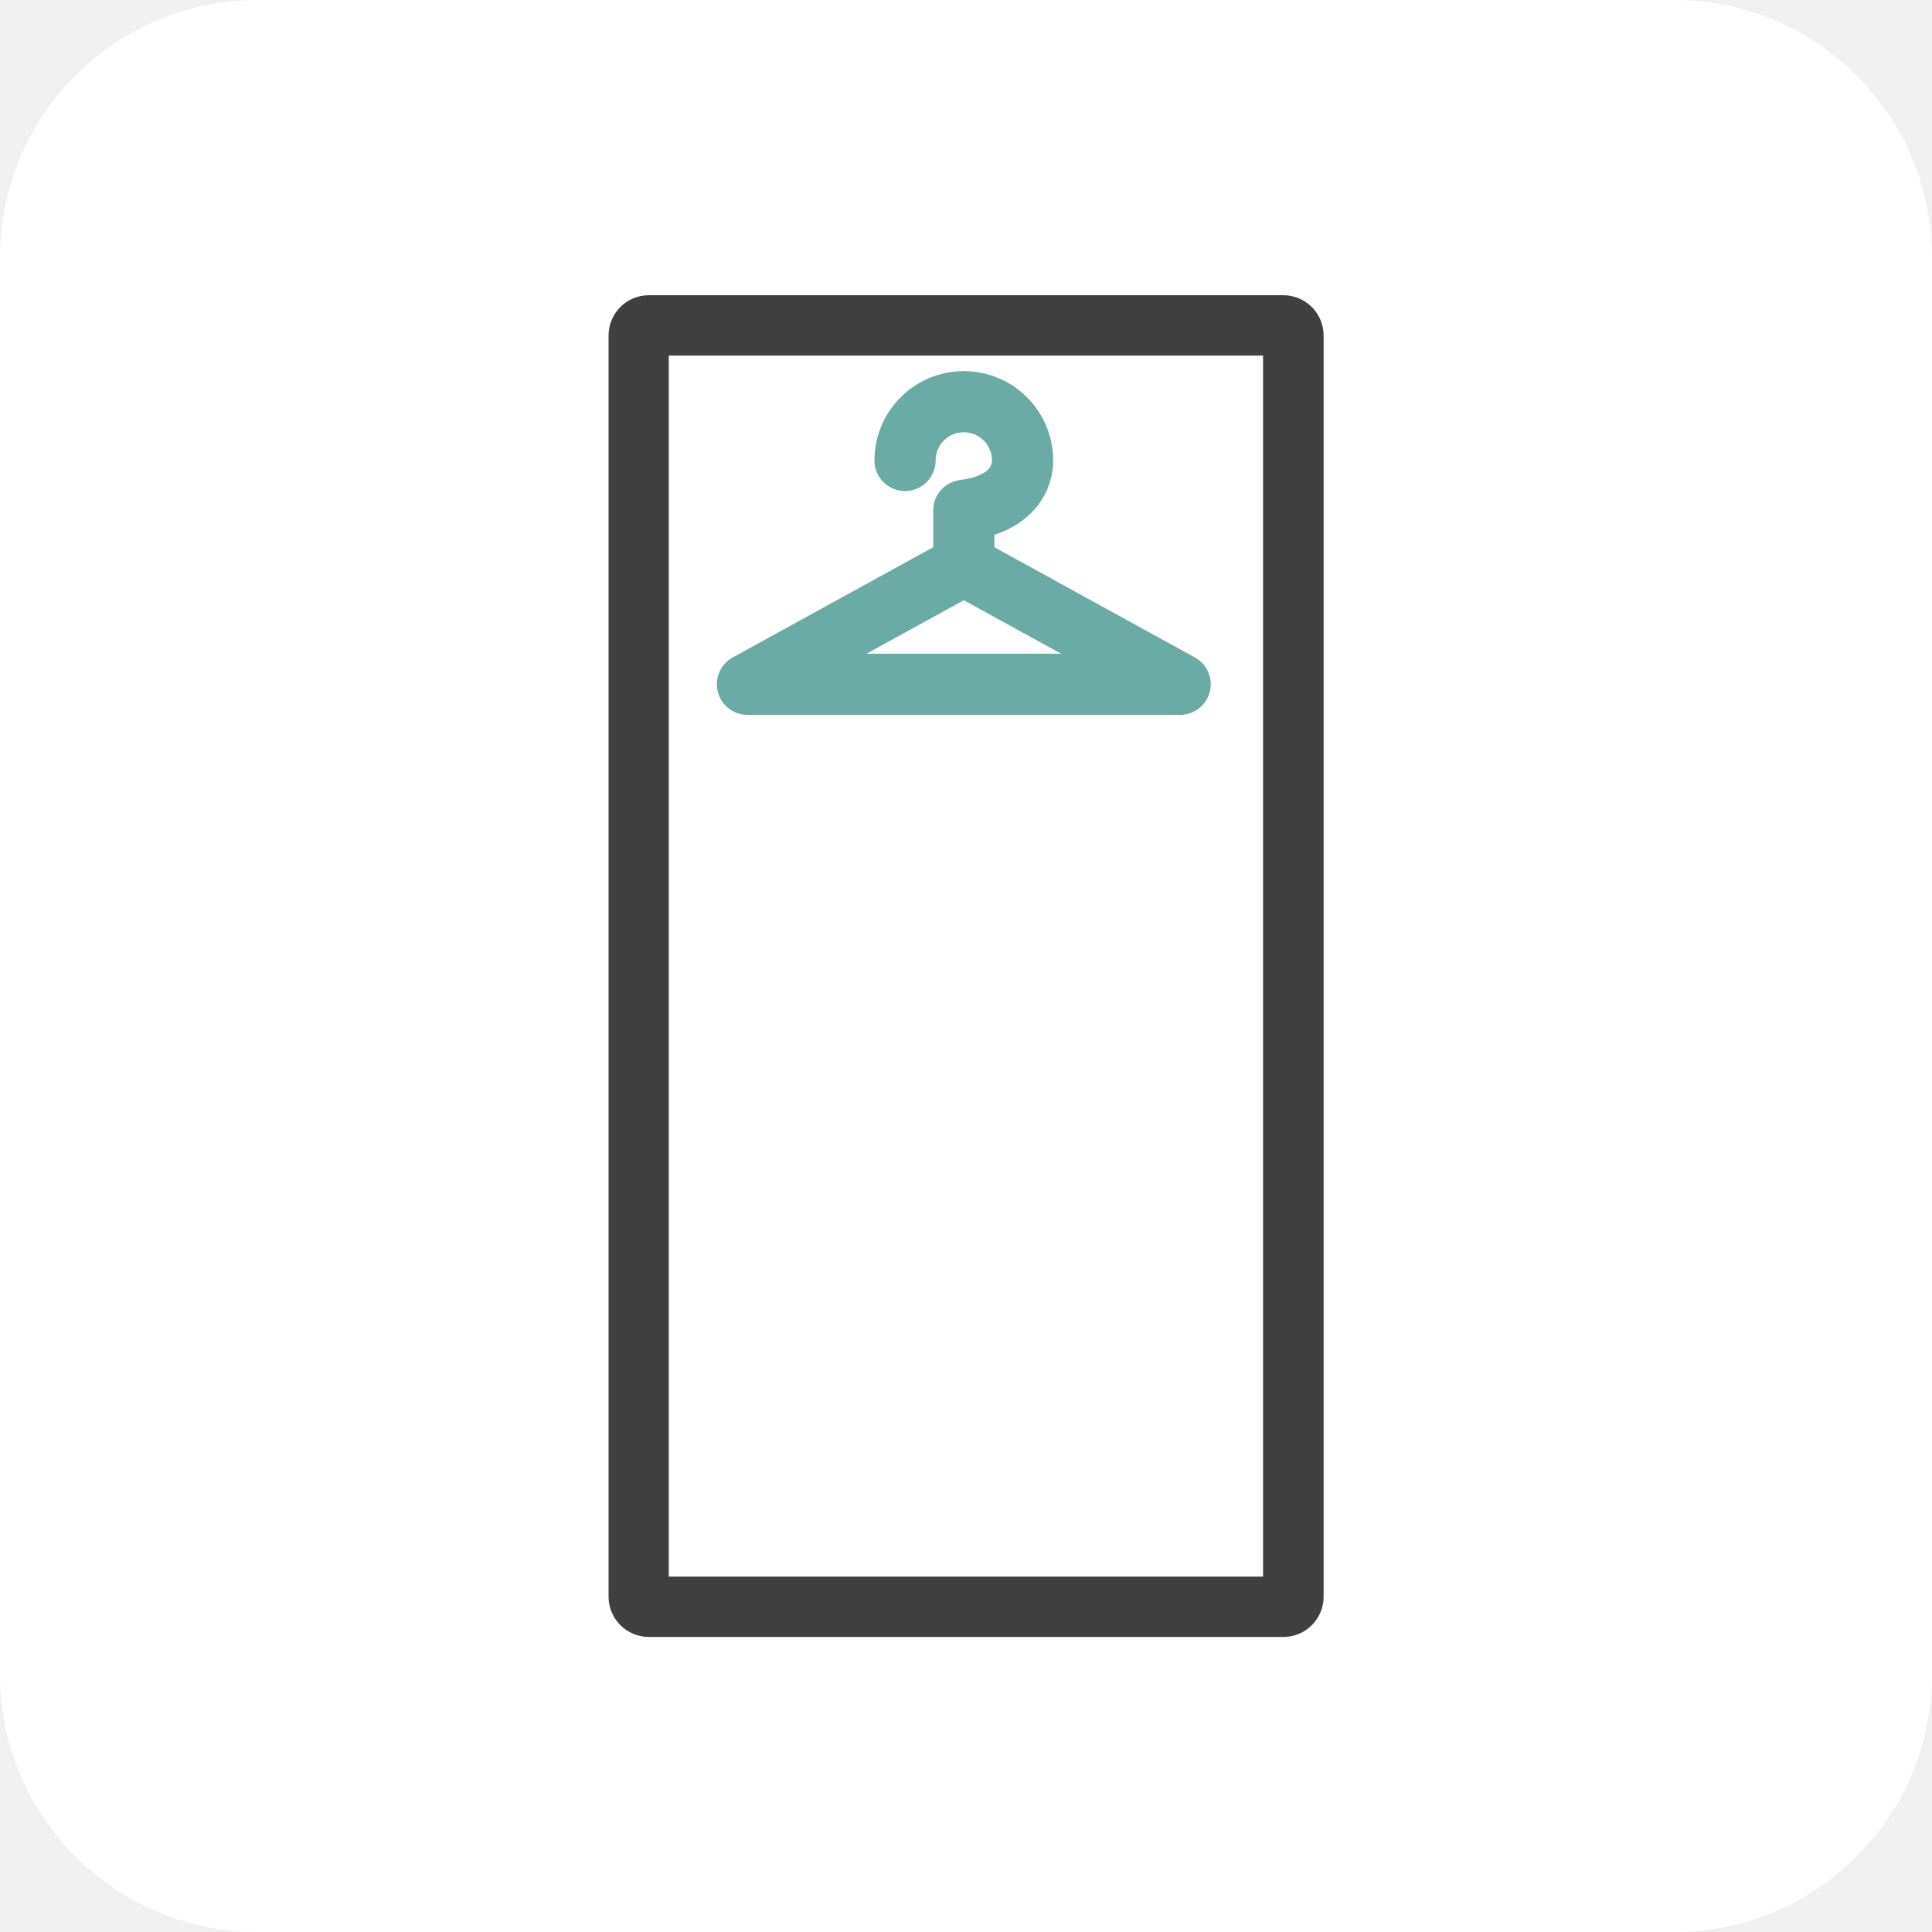
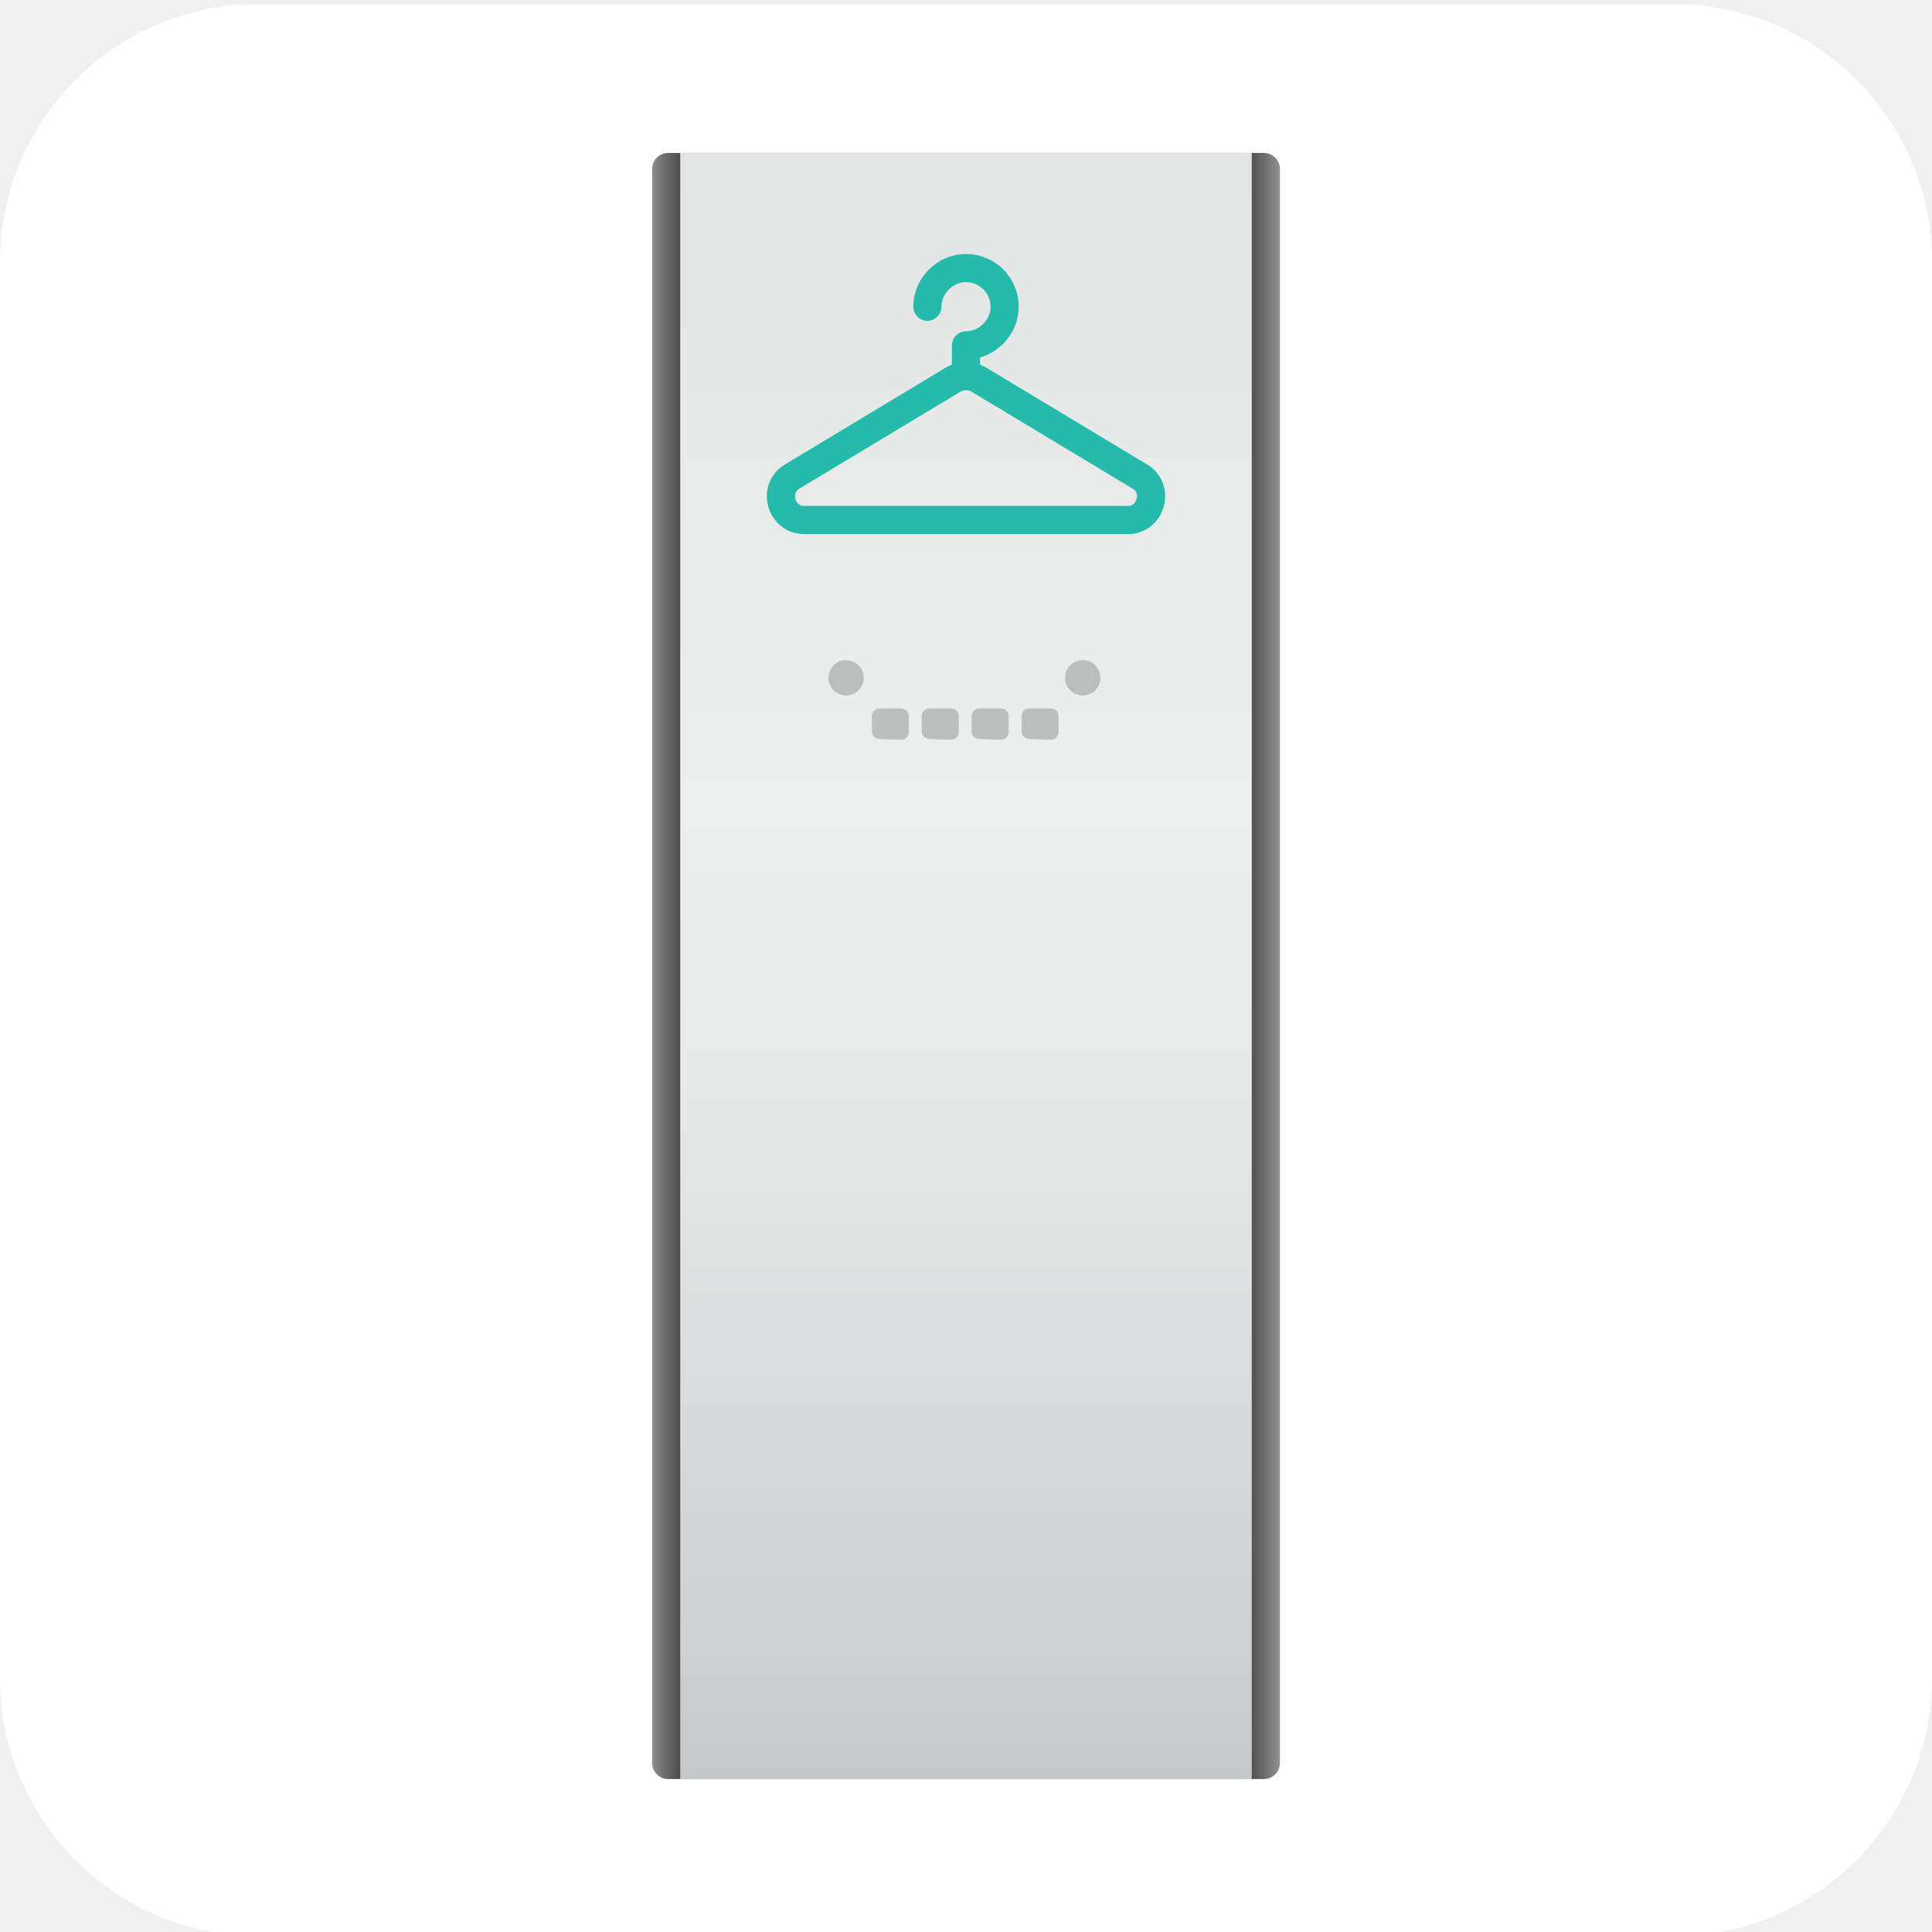
- <svg xmlns="http://www.w3.org/2000/svg" id="ic_styler_white" width="120" height="120" viewBox="0 0 120 120">
-   <defs>
-     <style>
-             .cls-3{fill:none;stroke:#6aaca5;stroke-linecap:round;stroke-linejoin:round;stroke-miterlimit:10;stroke-width:3.8px}
-         </style>
-   </defs>
-   <rect id="Rectangle_161" data-name="Rectangle 161" width="120" height="120" rx="16" style="fill:#fff" />
-   <g id="Group_631" data-name="Group 631" transform="translate(10 10)">
-     <g id="Group_236" data-name="Group 236" transform="translate(27.8 8.337)">
-       <path id="Path_95" data-name="Path 95" d="M797.89 550.42v75.837h-36.913V550.42h36.913m1.263-3.75H759.74a2.5 2.5 0 0 0-2.5 2.5v78.337a2.5 2.5 0 0 0 2.5 2.5h39.413a2.5 2.5 0 0 0 2.5-2.5V549.17a2.507 2.507 0 0 0-2.5-2.5z" transform="translate(-757.24 -546.67)" style="fill:#404040" />
+ <svg xmlns="http://www.w3.org/2000/svg" version="1.1" id="ic_x5F_device_x5F_list_x5F_styler" x="0px" y="0px" viewBox="0 0 240 240" style="enable-background:new 0 0 240 240;" xml:space="preserve">
+   <style type="text/css">
+ 	.st0{fill:#FFFFFF;}
+ 	.st1{fill:url(#SVGID_1_);}
+ 	.st2{fill:url(#SVGID_00000119117230024129782170000000273044235019174327_);}
+ 	.st3{opacity:0.2;}
+ 	.st4{fill:none;stroke:#24BBAB;stroke-width:3.5;stroke-linecap:round;stroke-linejoin:round;stroke-miterlimit:10;}
+ 	.st5{fill:none;stroke:#24BBAB;stroke-width:3.5;stroke-linecap:round;stroke-miterlimit:10;}
+ </style>
+   <path class="st0" d="M208,240.5H32c-17.6,0-32-14.4-32-32v-176c0-17.6,14.4-32,32-32h176c17.6,0,32,14.4,32,32v176  C240,226.1,225.6,240.5,208,240.5z" />
+   <g id="_x5F_default_62_">
+     <g id="_x5F_off_46_">
+       <linearGradient id="SVGID_1_" gradientUnits="userSpaceOnUse" x1="76.885" y1="122" x2="163.036" y2="122" gradientTransform="matrix(1 0 0 -1 0 242)">
+         <stop offset="0" style="stop-color:#E8E8E8" />
+         <stop offset="2.818268e-02" style="stop-color:#B0B0B0" />
+         <stop offset="6.300968e-02" style="stop-color:#727272" />
+         <stop offset="9.487858e-02" style="stop-color:#414141" />
+         <stop offset="0.123" style="stop-color:#1E1E1E" />
+         <stop offset="0.145" style="stop-color:#080808" />
+         <stop offset="0.16" style="stop-color:#000000" />
+         <stop offset="0.5" style="stop-color:#000000" />
+         <stop offset="0.84" style="stop-color:#000000" />
+         <stop offset="0.855" style="stop-color:#0A0A0A" />
+         <stop offset="0.879" style="stop-color:#232323" />
+         <stop offset="0.91" style="stop-color:#4D4D4D" />
+         <stop offset="0.947" style="stop-color:#888888" />
+         <stop offset="0.988" style="stop-color:#D1D1D1" />
+         <stop offset="1" style="stop-color:#E8E8E8" />
+       </linearGradient>
+       <path class="st1" d="M157,221H83c-1.1,0-2-0.9-2-2V21c0-1.1,0.9-2,2-2h74c1.1,0,2,0.9,2,2v198C159,220.1,158.1,221,157,221z" />
+       <linearGradient id="SVGID_00000023963842077398053180000002184484697391473543_" gradientUnits="userSpaceOnUse" x1="120" y1="21" x2="120" y2="221.548" gradientTransform="matrix(1 0 0 -1 0 242)">
+         <stop offset="0" style="stop-color:#C7C8CB" />
+         <stop offset="0.128" style="stop-color:#D2D3D5" />
+         <stop offset="0.408" style="stop-color:#E6E7E7" />
+         <stop offset="0.6" style="stop-color:#EDEEEE" />
+         <stop offset="1" style="stop-color:#E3E4E4" />
+       </linearGradient>
+       <rect x="84.5" y="19" style="fill:url(#SVGID_00000023963842077398053180000002184484697391473543_);" width="71" height="202" />
+       <g class="st3">
+         <path d="M109.3,91.8c-0.6,0-1-0.4-1-1V89c0-0.6,0.4-1,1-1h2.6c0.6,0,1,0.4,1,1v1.9c0,0.6-0.4,1-1,1L109.3,91.8L109.3,91.8z" />
+         <path d="M115.5,91.8c-0.6,0-1-0.4-1-1V89c0-0.6,0.4-1,1-1h2.6c0.6,0,1,0.4,1,1v1.9c0,0.6-0.4,1-1,1L115.5,91.8L115.5,91.8z" />
+         <path d="M121.7,91.8c-0.6,0-1-0.4-1-1V89c0-0.6,0.4-1,1-1h2.6c0.6,0,1,0.4,1,1v1.9c0,0.6-0.4,1-1,1L121.7,91.8L121.7,91.8z" />
+         <path d="M127.9,91.8c-0.6,0-1-0.4-1-1V89c0-0.6,0.4-1,1-1h2.6c0.6,0,1,0.4,1,1v1.9c0,0.6-0.4,1-1,1L127.9,91.8L127.9,91.8z" />
+         <g>
+           <path d="M105.1,86.4c-1.2,0-2.2-1-2.2-2.2s1-2.2,2.2-2.2s2.2,1,2.2,2.2S106.3,86.4,105.1,86.4z" />
+           <circle cx="134.5" cy="84.2" r="2.2" />
+         </g>
+       </g>
    </g>
-     <g id="Group_237" data-name="Group 237" transform="translate(36.425 14.95)">
-       <path id="Path_96" data-name="Path 96" class="cls-3" d="M771.97 555.61a3.65 3.65 0 0 1 7.3 0s.2 2.625-3.65 3.1v3.425" transform="translate(-762.182 -551.96)" />
-       <path id="Path_97" data-name="Path 97" class="cls-3" d="m777.578 560.09-13.437 7.387h26.875z" transform="translate(-764.14 -549.927)" />
+     <g>
+       <path class="st4" d="M115.2,38.1c0-2.6,2.2-4.8,4.8-4.8s4.8,2.1,4.8,4.8c0,2.6-2.2,4.8-4.8,4.8v2.8" />
+       <path class="st5" d="M118.5,47.1L98.4,59.2c-2.5,1.5-1.4,5.4,1.5,5.4h40.2c2.9,0,4-3.9,1.5-5.4l-20.1-12.1    C120.6,46.6,119.4,46.6,118.5,47.1z" />
    </g>
  </g>
</svg>
